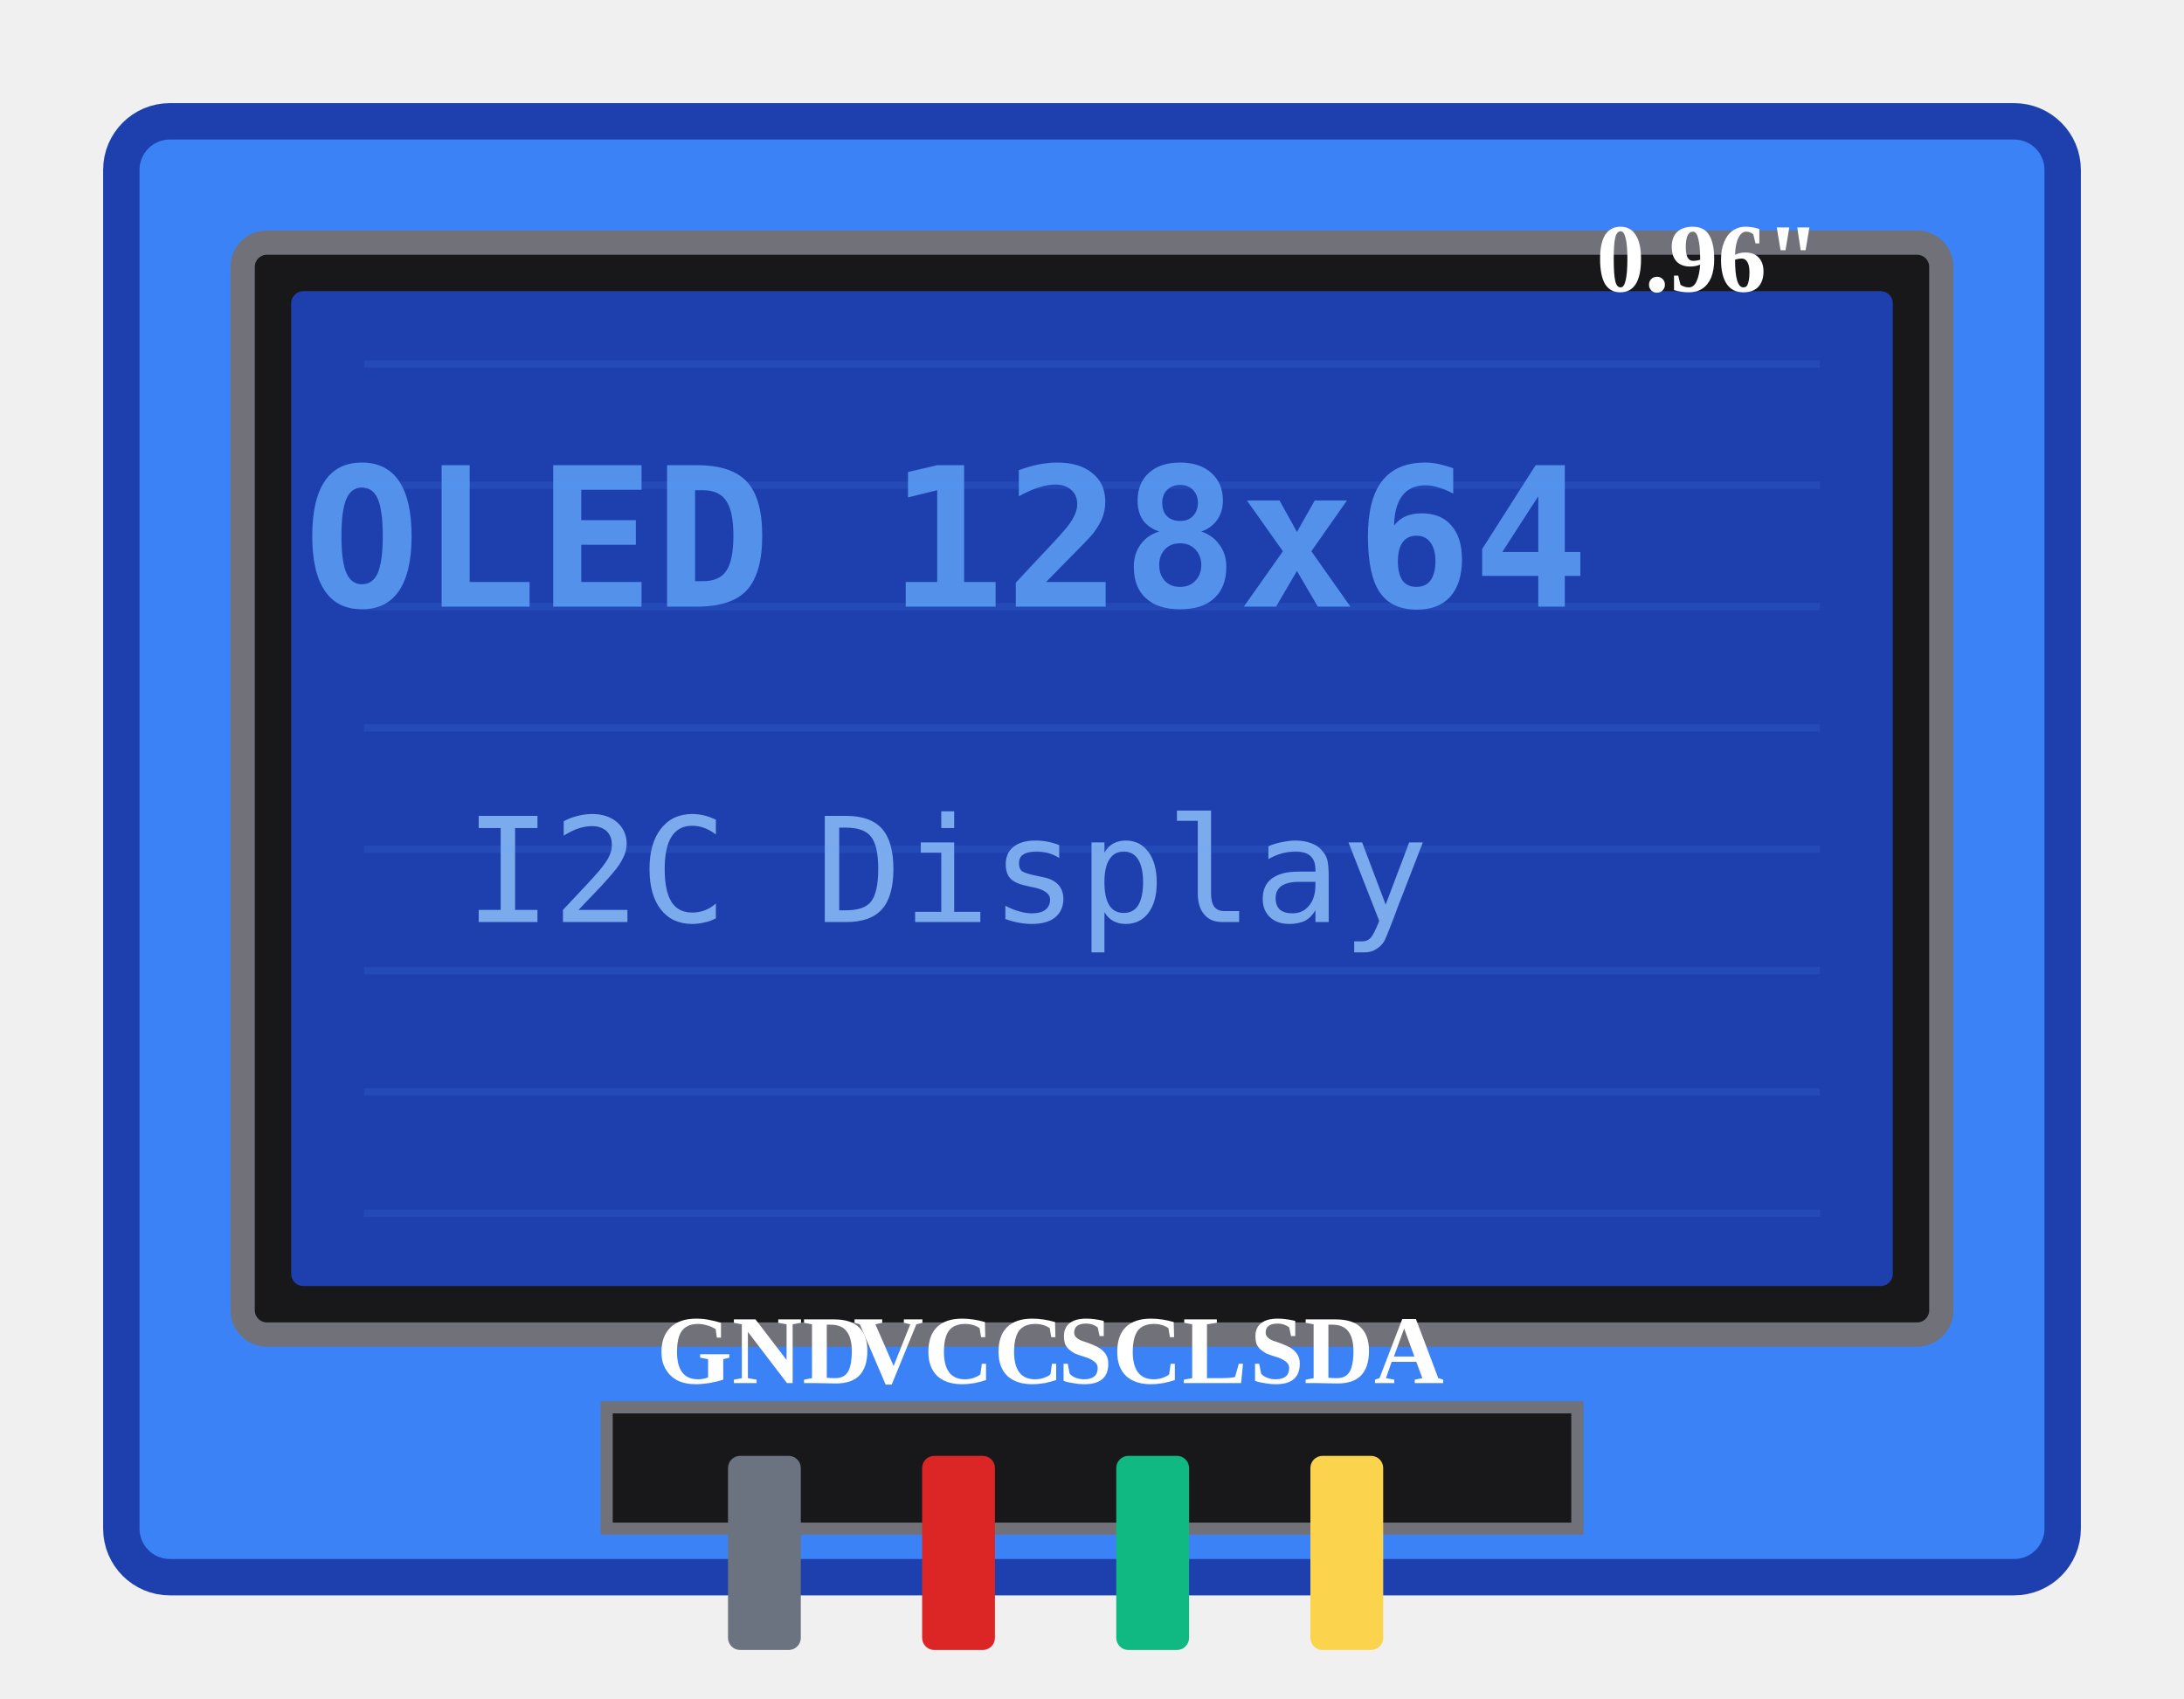
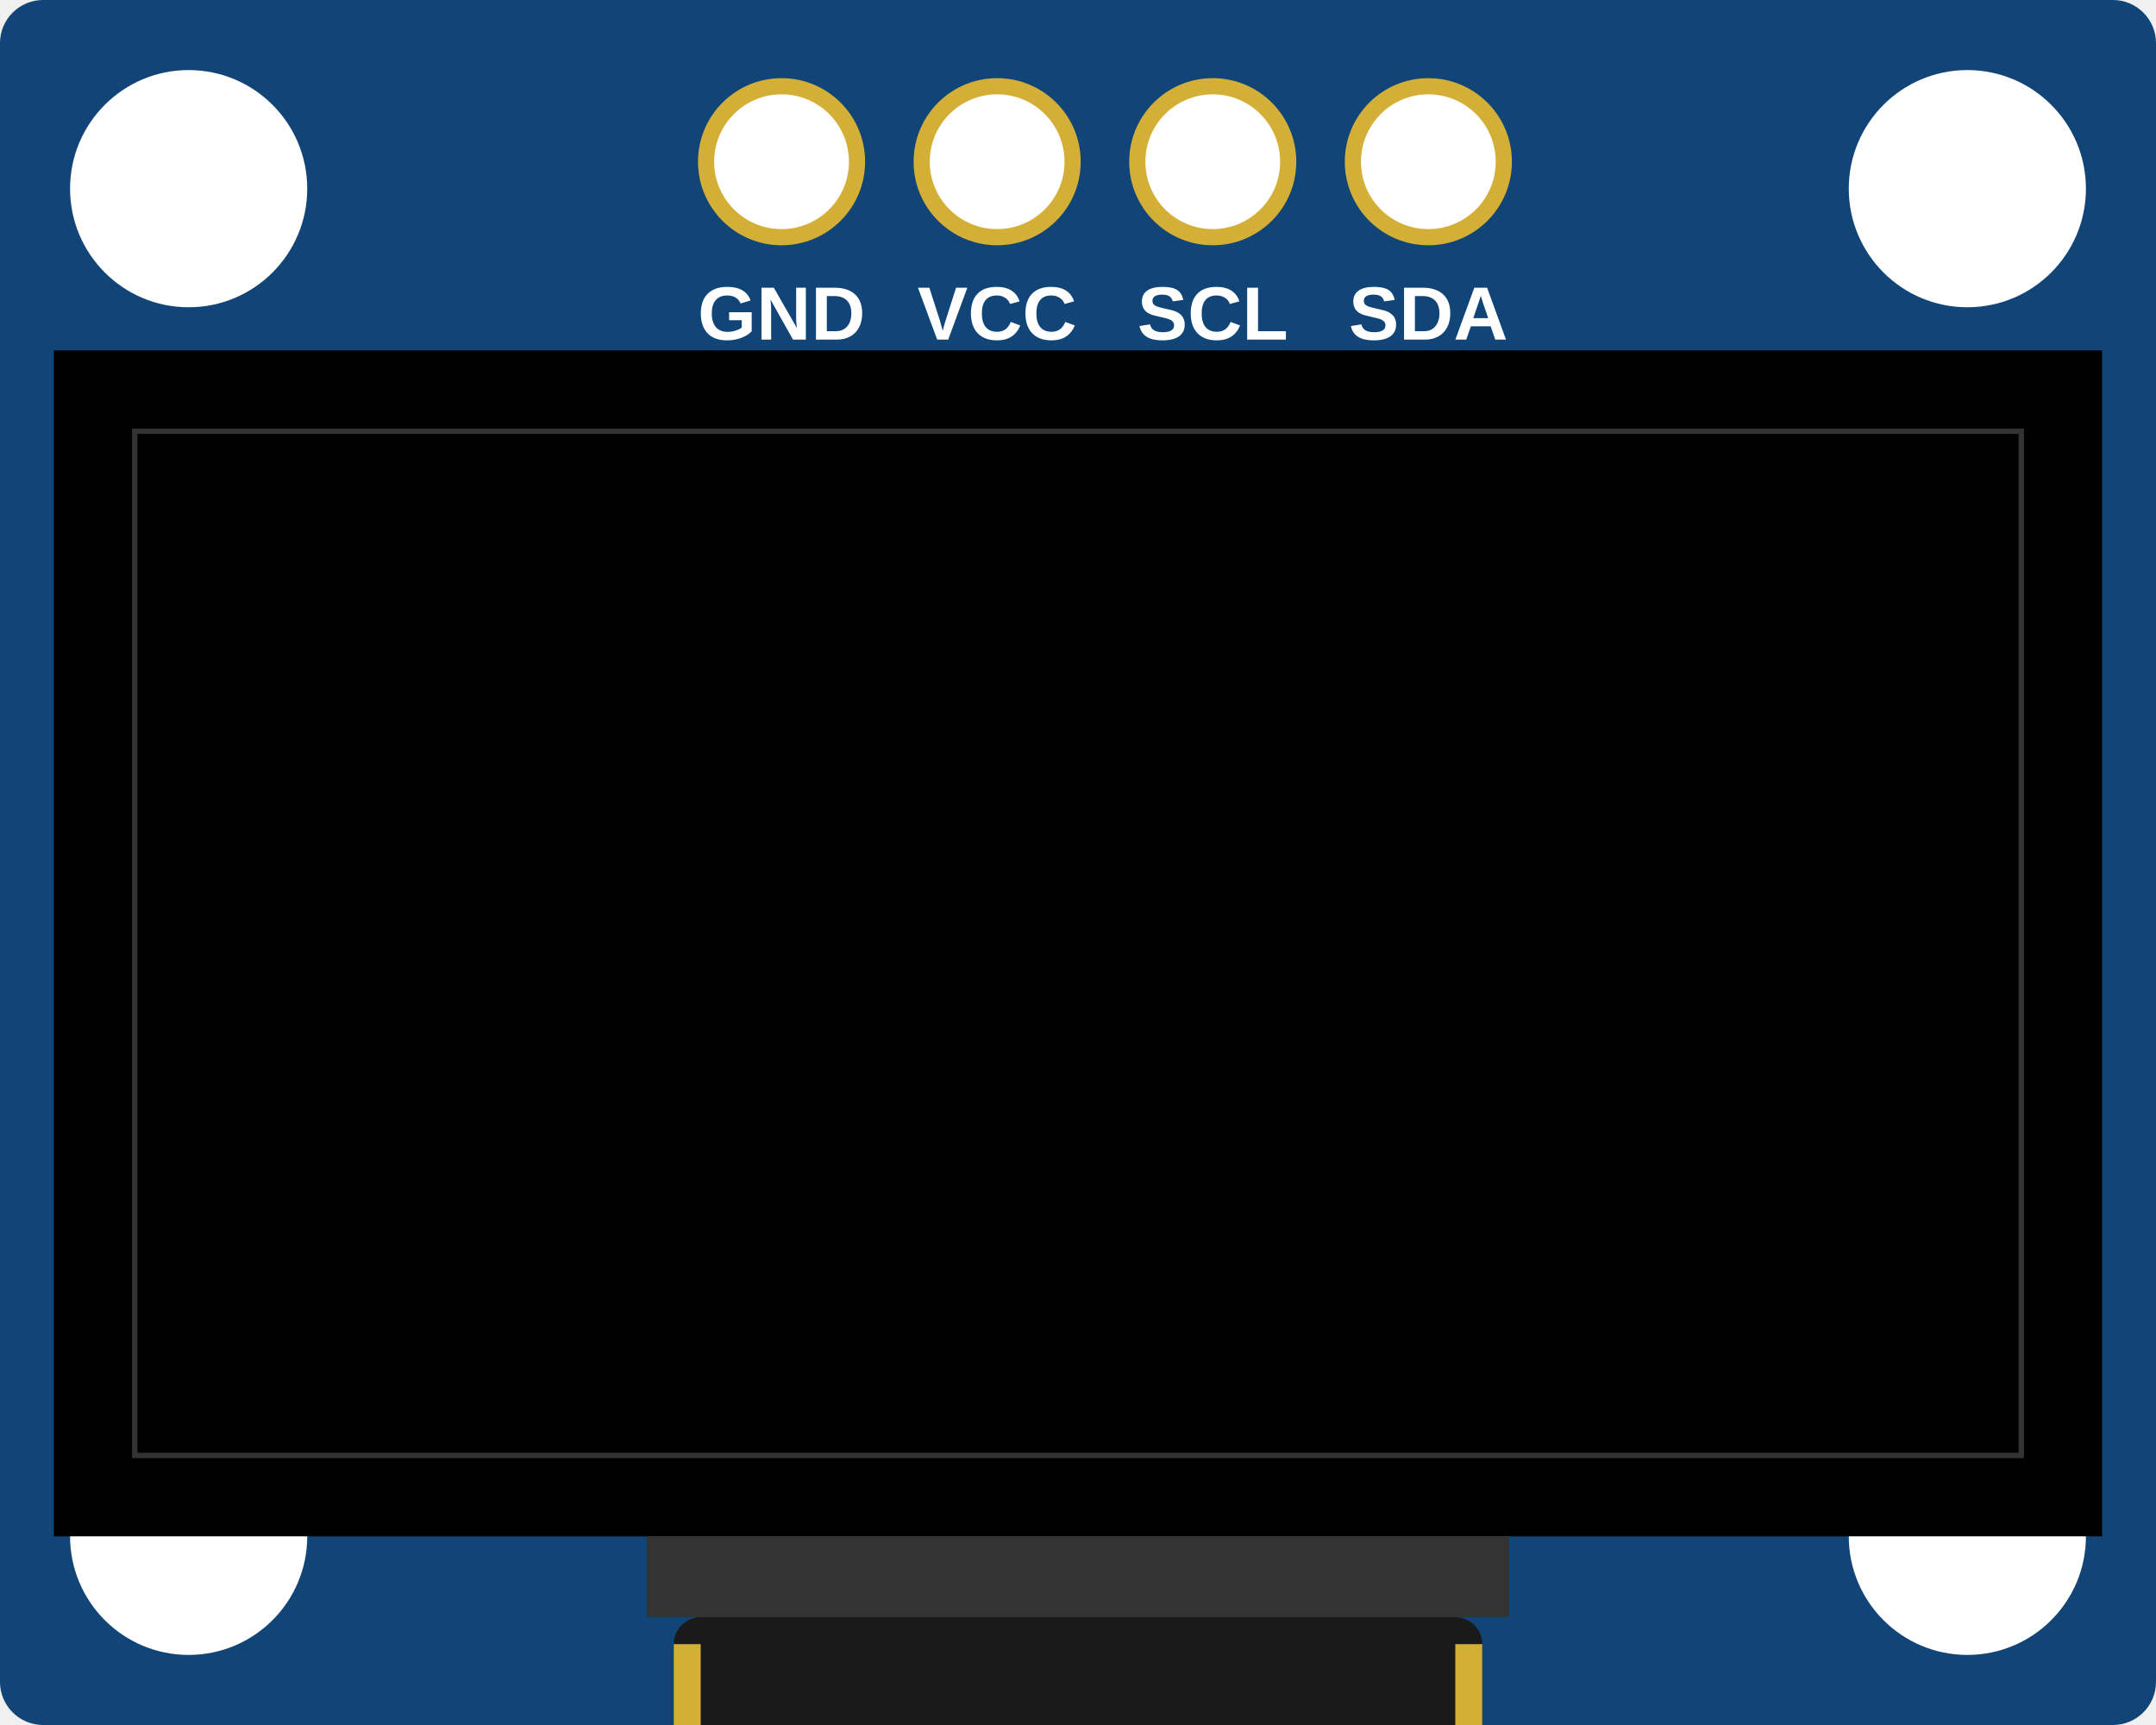
- <svg xmlns="http://www.w3.org/2000/svg" width="90" height="70" viewBox="0 0 90 70">
-   <rect x="5" y="5" width="80" height="60" rx="2" fill="#3B82F6" stroke="#1E40AF" stroke-width="1.5" />
-   <rect x="10" y="10" width="70" height="45" rx="1" fill="#18181B" stroke="#71717A" stroke-width="1" />
-   <rect x="12" y="12" width="66" height="41" rx="0.5" fill="#1E40AF" />
-   <g opacity="0.8">
-     <text x="39" y="25" text-anchor="middle" fill="#60A5FA" font-size="8" font-family="monospace" font-weight="bold">OLED 128x64</text>
-     <text x="39" y="38" text-anchor="middle" fill="#93C5FD" font-size="6" font-family="monospace">I2C Display</text>
+ <svg xmlns="http://www.w3.org/2000/svg" width="400" height="320" viewBox="0 0 400 320">
+   <rect x="0" y="0" width="400" height="320" rx="8" fill="#114477" />
+   <circle cx="35" cy="35" r="22" fill="white" />
+   <circle cx="365" cy="35" r="22" fill="white" />
+   <circle cx="35" cy="285" r="22" fill="white" />
+   <circle cx="365" cy="285" r="22" fill="white" />
+   <g transform="translate(130, 15)">
+     <circle cx="15" cy="15" r="14" stroke="#D4AF37" stroke-width="3" fill="white" />
+     <circle cx="55" cy="15" r="14" stroke="#D4AF37" stroke-width="3" fill="white" />
+     <circle cx="95" cy="15" r="14" stroke="#D4AF37" stroke-width="3" fill="white" />
+     <circle cx="135" cy="15" r="14" stroke="#D4AF37" stroke-width="3" fill="white" />
+     <text x="15" y="48" font-family="Arial, sans-serif" font-size="14" fill="white" text-anchor="middle" font-weight="bold">GND</text>
+     <text x="55" y="48" font-family="Arial, sans-serif" font-size="14" fill="white" text-anchor="middle" font-weight="bold">VCC</text>
+     <text x="95" y="48" font-family="Arial, sans-serif" font-size="14" fill="white" text-anchor="middle" font-weight="bold">SCL</text>
+     <text x="135" y="48" font-family="Arial, sans-serif" font-size="14" fill="white" text-anchor="middle" font-weight="bold">SDA</text>
  </g>
-   <g opacity="0.1">
-     <line x1="15" y1="15" x2="75" y2="15" stroke="#60A5FA" stroke-width="0.3" />
-     <line x1="15" y1="20" x2="75" y2="20" stroke="#60A5FA" stroke-width="0.3" />
-     <line x1="15" y1="25" x2="75" y2="25" stroke="#60A5FA" stroke-width="0.3" />
-     <line x1="15" y1="30" x2="75" y2="30" stroke="#60A5FA" stroke-width="0.3" />
-     <line x1="15" y1="35" x2="75" y2="35" stroke="#60A5FA" stroke-width="0.3" />
-     <line x1="15" y1="40" x2="75" y2="40" stroke="#60A5FA" stroke-width="0.3" />
-     <line x1="15" y1="45" x2="75" y2="45" stroke="#60A5FA" stroke-width="0.3" />
-     <line x1="15" y1="50" x2="75" y2="50" stroke="#60A5FA" stroke-width="0.3" />
+   <g transform="translate(10, 65)">
+     <rect x="0" y="0" width="380" height="220" fill="#000000" />
+     <rect x="15" y="15" width="350" height="190" fill="none" stroke="#333333" stroke-width="1" />
+     <rect x="110" y="220" width="160" height="15" fill="#333333" />
+     <rect x="115" y="235" width="150" height="40" rx="5" fill="#1a1a1a" />
+     <rect x="115" y="240" width="5" height="15" fill="#D4AF37" />
+     <rect x="260" y="240" width="5" height="15" fill="#D4AF37" />
  </g>
-   <rect x="25" y="58" width="40" height="5" fill="#18181B" stroke="#71717A" stroke-width="0.5" />
-   <rect x="30" y="60" width="3" height="8" rx="0.5" fill="#6B7280" />
-   <rect x="38" y="60" width="3" height="8" rx="0.5" fill="#DC2626" />
-   <rect x="46" y="60" width="3" height="8" rx="0.5" fill="#10B981" />
-   <rect x="54" y="60" width="3" height="8" rx="0.5" fill="#FCD34D" />
-   <text x="31.5" y="57" text-anchor="middle" fill="white" font-size="4" font-weight="bold">GND</text>
-   <text x="39.5" y="57" text-anchor="middle" fill="white" font-size="4" font-weight="bold">VCC</text>
-   <text x="47.5" y="57" text-anchor="middle" fill="white" font-size="4" font-weight="bold">SCL</text>
-   <text x="55.5" y="57" text-anchor="middle" fill="white" font-size="4" font-weight="bold">SDA</text>
-   <text x="75" y="12" text-anchor="end" fill="white" font-size="4" font-weight="bold">0.96"</text>
</svg>
